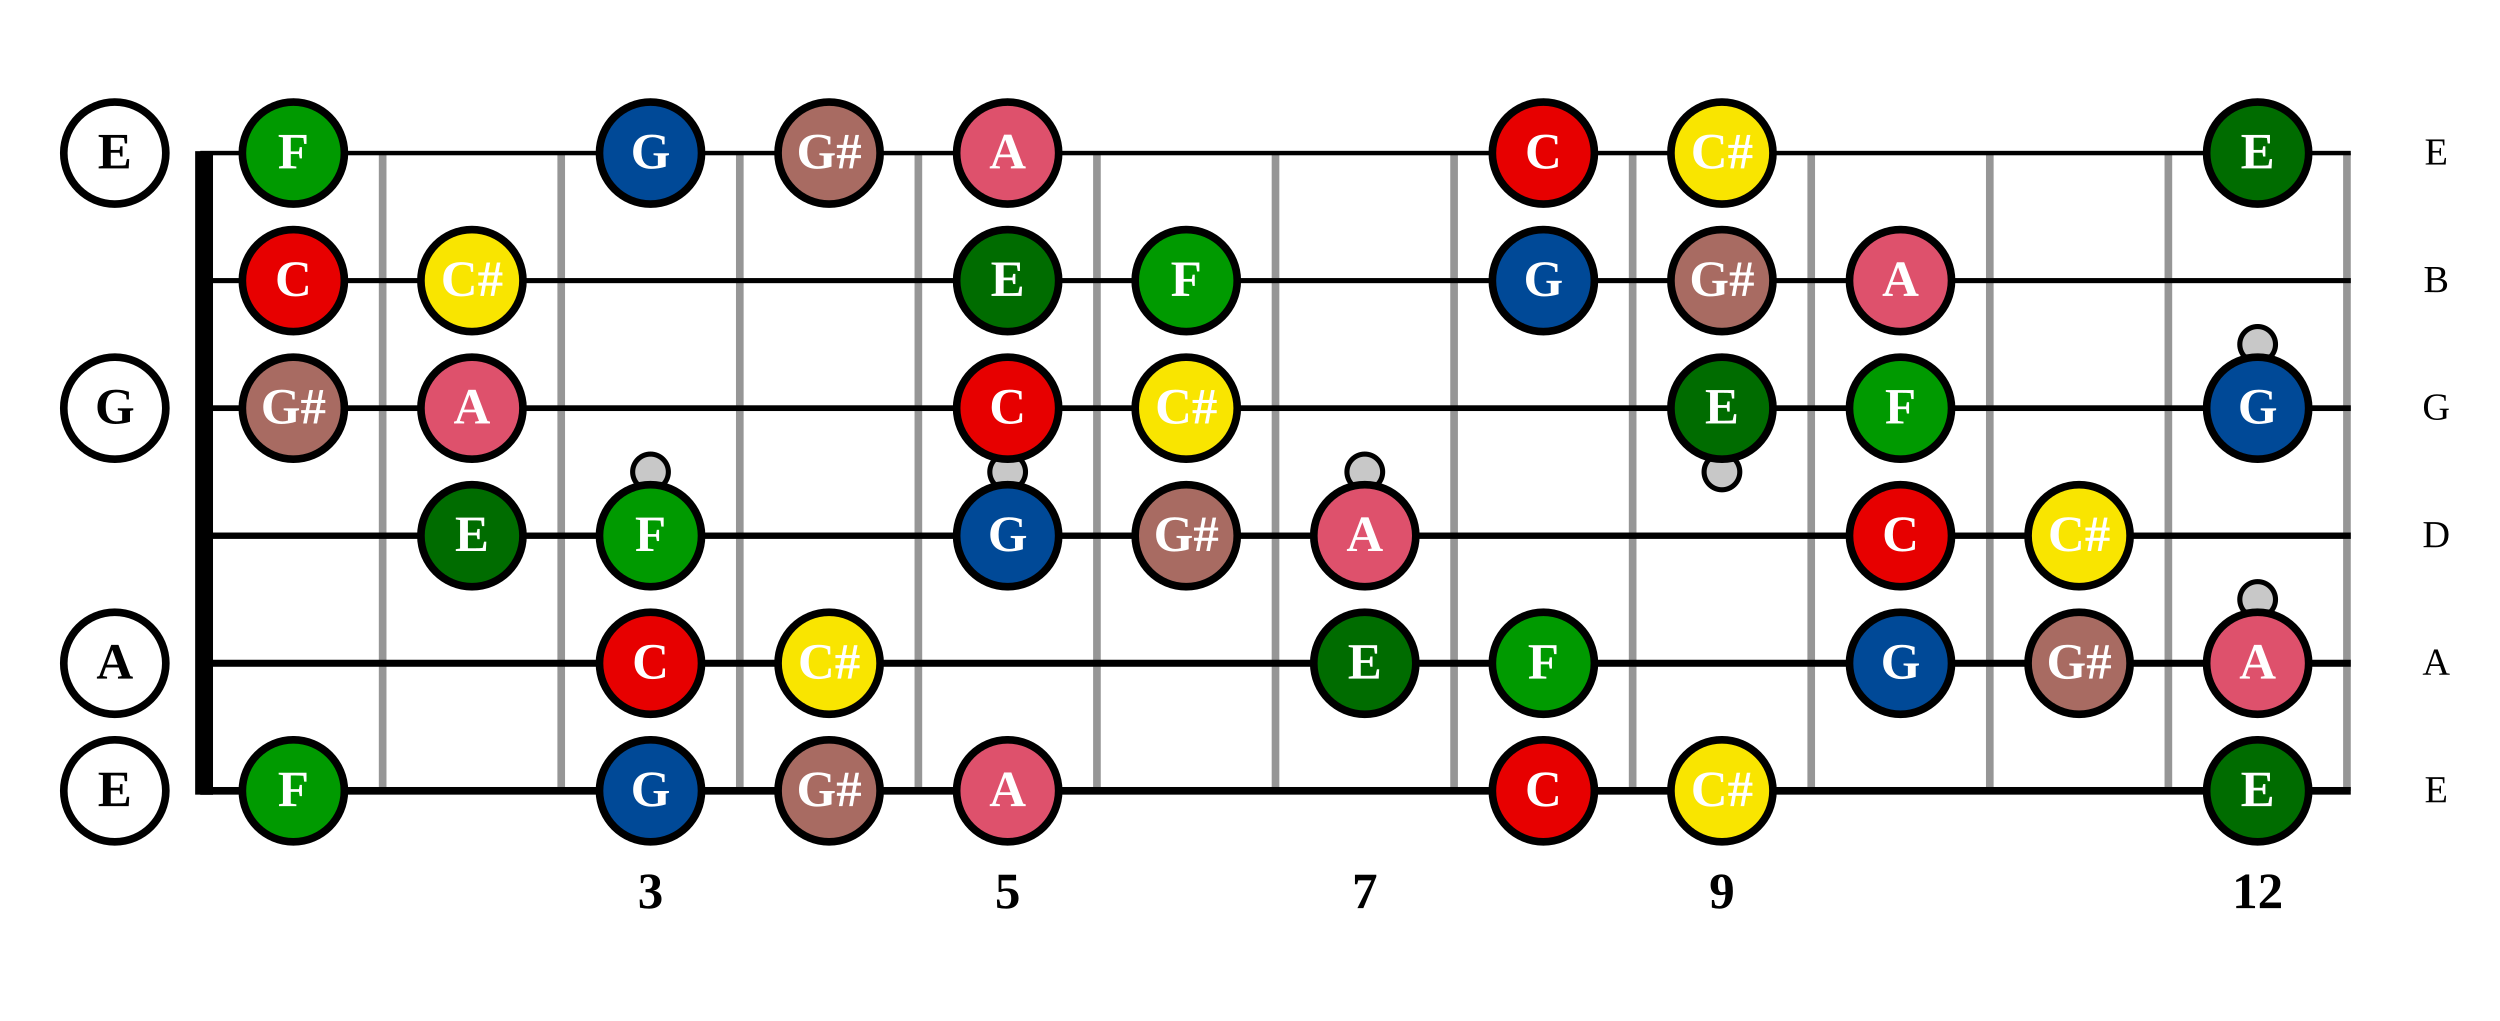
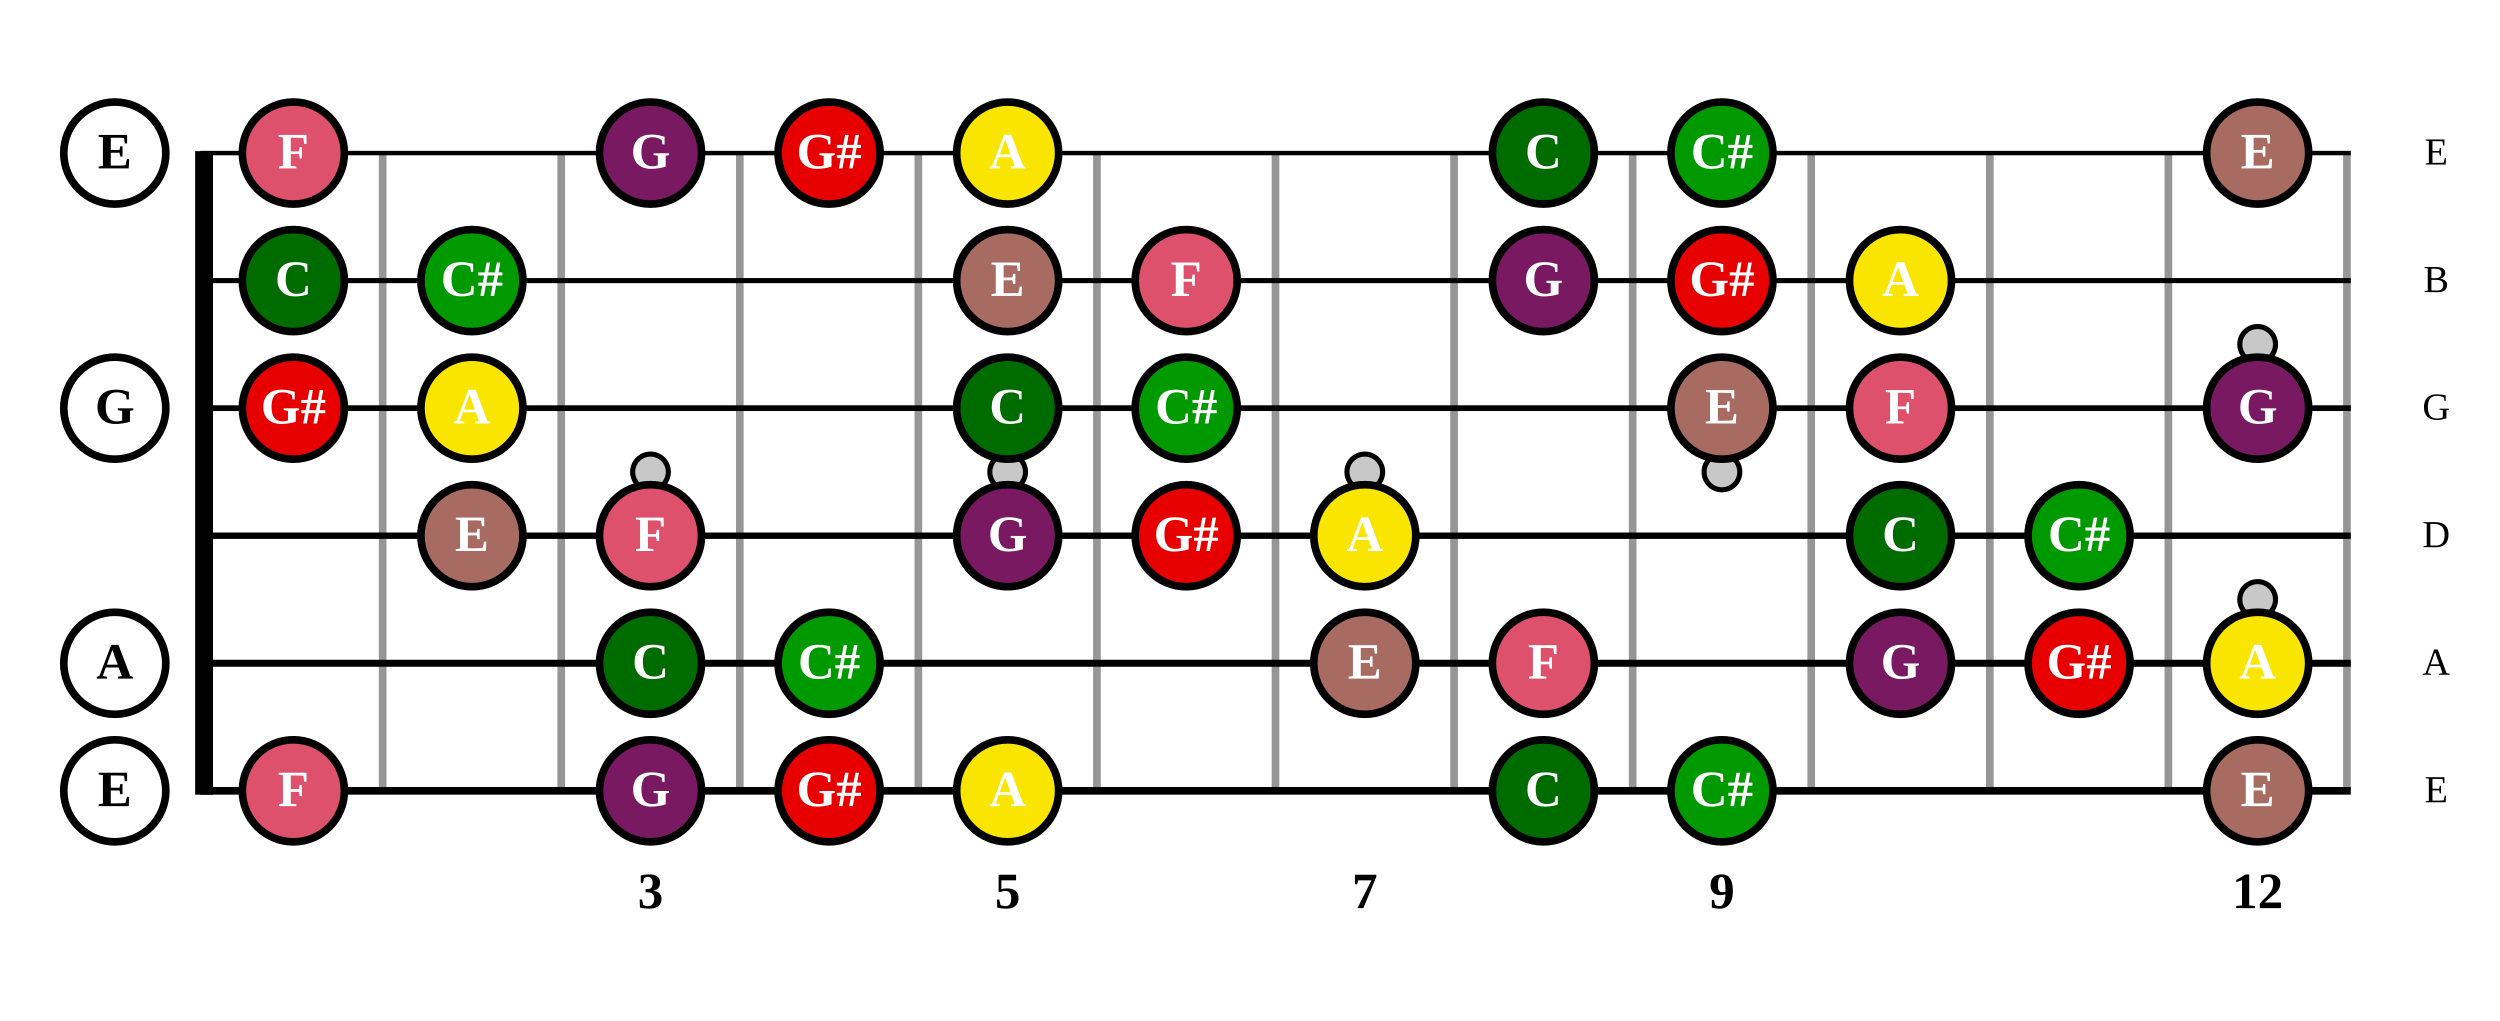
<svg xmlns="http://www.w3.org/2000/svg" baseProfile="tiny" height="400" version="1.2" width="980">
  <defs />
  <line stroke="rgb(0,0,0)" stroke-width="7" x1="80" x2="80" y1="59.25" y2="311.5" />
  <circle cx="255.0" cy="185.0" fill="rgb(200,200,200)" r="7" stroke="rgb(0,0,0)" stroke-width="2" />
  <circle cx="395.0" cy="185.0" fill="rgb(200,200,200)" r="7" stroke="rgb(0,0,0)" stroke-width="2" />
  <circle cx="535.0" cy="185.0" fill="rgb(200,200,200)" r="7" stroke="rgb(0,0,0)" stroke-width="2" />
  <circle cx="675.0" cy="185.0" fill="rgb(200,200,200)" r="7" stroke="rgb(0,0,0)" stroke-width="2" />
  <circle cx="885.0" cy="135.0" fill="rgb(200,200,200)" r="7" stroke="rgb(0,0,0)" stroke-width="2" />
  <circle cx="885.0" cy="235.0" fill="rgb(200,200,200)" r="7" stroke="rgb(0,0,0)" stroke-width="2" />
  <line stroke="rgb(150,150,150)" stroke-width="3" x1="150" x2="150" y1="60" y2="310" />
  <line stroke="rgb(150,150,150)" stroke-width="3" x1="220" x2="220" y1="60" y2="310" />
  <line stroke="rgb(150,150,150)" stroke-width="3" x1="290" x2="290" y1="60" y2="310" />
  <line stroke="rgb(150,150,150)" stroke-width="3" x1="360" x2="360" y1="60" y2="310" />
  <line stroke="rgb(150,150,150)" stroke-width="3" x1="430" x2="430" y1="60" y2="310" />
  <line stroke="rgb(150,150,150)" stroke-width="3" x1="500" x2="500" y1="60" y2="310" />
  <line stroke="rgb(150,150,150)" stroke-width="3" x1="570" x2="570" y1="60" y2="310" />
  <line stroke="rgb(150,150,150)" stroke-width="3" x1="640" x2="640" y1="60" y2="310" />
  <line stroke="rgb(150,150,150)" stroke-width="3" x1="710" x2="710" y1="60" y2="310" />
  <line stroke="rgb(150,150,150)" stroke-width="3" x1="780" x2="780" y1="60" y2="310" />
  <line stroke="rgb(150,150,150)" stroke-width="3" x1="850" x2="850" y1="60" y2="310" />
  <line stroke="rgb(150,150,150)" stroke-width="3" x1="920" x2="920" y1="60" y2="310" />
  <line stroke="rgb(0,0,0)" stroke-width="1.75" x1="78.5" x2="921.5" y1="60" y2="60" />
  <line stroke="rgb(0,0,0)" stroke-width="2.0" x1="78.5" x2="921.5" y1="110" y2="110" />
  <line stroke="rgb(0,0,0)" stroke-width="2.25" x1="78.5" x2="921.5" y1="160" y2="160" />
  <line stroke="rgb(0,0,0)" stroke-width="2.5" x1="78.5" x2="921.5" y1="210" y2="210" />
  <line stroke="rgb(0,0,0)" stroke-width="2.75" x1="78.5" x2="921.5" y1="260" y2="260" />
  <line stroke="rgb(0,0,0)" stroke-width="3.0" x1="78.5" x2="921.5" y1="310" y2="310" />
  <text dy="0.3em" font-size="20" font-weight="bold" style="text-anchor:middle" x="255.0" y="350">3</text>
  <text dy="0.3em" font-size="20" font-weight="bold" style="text-anchor:middle" x="395.0" y="350">5</text>
  <text dy="0.3em" font-size="20" font-weight="bold" style="text-anchor:middle" x="535.0" y="350">7</text>
  <text dy="0.3em" font-size="20" font-weight="bold" style="text-anchor:middle" x="675.0" y="350">9</text>
  <text dy="0.3em" font-size="20" font-weight="bold" style="text-anchor:middle" x="885.0" y="350">12</text>
  <text dy="0.3em" font-size="15" font-weight="normal" style="text-anchor:middle" x="955.0" y="60">E</text>
  <text dy="0.3em" font-size="15" font-weight="normal" style="text-anchor:middle" x="955.0" y="110">B</text>
  <text dy="0.3em" font-size="15" font-weight="normal" style="text-anchor:middle" x="955.0" y="160">G</text>
  <text dy="0.3em" font-size="15" font-weight="normal" style="text-anchor:middle" x="955.0" y="210">D</text>
  <text dy="0.3em" font-size="15" font-weight="normal" style="text-anchor:middle" x="955.0" y="260">A</text>
  <text dy="0.3em" font-size="15" font-weight="normal" style="text-anchor:middle" x="955.0" y="310">E</text>
-   <circle cx="605.0" cy="60" fill="rgb(231, 0, 0)" r="20" stroke="rgb(0,0,0)" stroke-width="3" />
+   <circle cx="325.0" cy="60" fill="rgb(231, 0, 0)" r="20" stroke="rgb(0,0,0)" stroke-width="3" />
+   <text dy="0.3em" fill="rgb(255,255,255)" font-size="20" font-weight="bold" style="text-anchor:middle" x="325.0" y="60">G#</text>
+   <circle cx="395.0" cy="60" fill="rgb(249, 229, 0)" r="20" stroke="rgb(0,0,0)" stroke-width="3" />
+   <text dy="0.3em" fill="rgb(255,255,255)" font-size="20" font-weight="bold" style="text-anchor:middle" x="395.0" y="60">A</text>
+   <circle cx="605.0" cy="60" fill="rgb(0, 108, 0)" r="20" stroke="rgb(0,0,0)" stroke-width="3" />
  <text dy="0.3em" fill="rgb(255,255,255)" font-size="20" font-weight="bold" style="text-anchor:middle" x="605.0" y="60">C</text>
-   <circle cx="675.0" cy="60" fill="rgb(249, 229, 0)" r="20" stroke="rgb(0,0,0)" stroke-width="3" />
+   <circle cx="675.0" cy="60" fill="rgb(0, 154, 0)" r="20" stroke="rgb(0,0,0)" stroke-width="3" />
  <text dy="0.3em" fill="rgb(255,255,255)" font-size="20" font-weight="bold" style="text-anchor:middle" x="675.0" y="60">C#</text>
  <circle cx="45.0" cy="60" fill="rgb(255,255,255)" r="20" stroke="rgb(0,0,0)" stroke-width="3" />
  <text dy="0.3em" fill="rgb(0,0,0)" font-size="20" font-weight="bold" style="text-anchor:middle" x="45.0" y="60">E</text>
-   <circle cx="115.0" cy="60" fill="rgb(0, 154, 0)" r="20" stroke="rgb(0,0,0)" stroke-width="3" />
+   <circle cx="115.0" cy="60" fill="rgb(222, 81, 108)" r="20" stroke="rgb(0,0,0)" stroke-width="3" />
  <text dy="0.3em" fill="rgb(255,255,255)" font-size="20" font-weight="bold" style="text-anchor:middle" x="115.0" y="60">F</text>
-   <circle cx="255.0" cy="60" fill="rgb(0, 73, 151)" r="20" stroke="rgb(0,0,0)" stroke-width="3" />
+   <circle cx="255.0" cy="60" fill="rgb(120, 25, 98)" r="20" stroke="rgb(0,0,0)" stroke-width="3" />
  <text dy="0.3em" fill="rgb(255,255,255)" font-size="20" font-weight="bold" style="text-anchor:middle" x="255.0" y="60">G</text>
-   <circle cx="325.0" cy="60" fill="rgb(168, 107, 98)" r="20" stroke="rgb(0,0,0)" stroke-width="3" />
-   <text dy="0.3em" fill="rgb(255,255,255)" font-size="20" font-weight="bold" style="text-anchor:middle" x="325.0" y="60">G#</text>
-   <circle cx="395.0" cy="60" fill="rgb(222, 81, 108)" r="20" stroke="rgb(0,0,0)" stroke-width="3" />
-   <text dy="0.3em" fill="rgb(255,255,255)" font-size="20" font-weight="bold" style="text-anchor:middle" x="395.0" y="60">A</text>
-   <circle cx="115.0" cy="110" fill="rgb(231, 0, 0)" r="20" stroke="rgb(0,0,0)" stroke-width="3" />
+   <circle cx="675.0" cy="110" fill="rgb(231, 0, 0)" r="20" stroke="rgb(0,0,0)" stroke-width="3" />
+   <text dy="0.3em" fill="rgb(255,255,255)" font-size="20" font-weight="bold" style="text-anchor:middle" x="675.0" y="110">G#</text>
+   <circle cx="745.0" cy="110" fill="rgb(249, 229, 0)" r="20" stroke="rgb(0,0,0)" stroke-width="3" />
+   <text dy="0.3em" fill="rgb(255,255,255)" font-size="20" font-weight="bold" style="text-anchor:middle" x="745.0" y="110">A</text>
+   <circle cx="115.0" cy="110" fill="rgb(0, 108, 0)" r="20" stroke="rgb(0,0,0)" stroke-width="3" />
  <text dy="0.3em" fill="rgb(255,255,255)" font-size="20" font-weight="bold" style="text-anchor:middle" x="115.0" y="110">C</text>
-   <circle cx="185.0" cy="110" fill="rgb(249, 229, 0)" r="20" stroke="rgb(0,0,0)" stroke-width="3" />
+   <circle cx="185.0" cy="110" fill="rgb(0, 154, 0)" r="20" stroke="rgb(0,0,0)" stroke-width="3" />
  <text dy="0.3em" fill="rgb(255,255,255)" font-size="20" font-weight="bold" style="text-anchor:middle" x="185.0" y="110">C#</text>
-   <circle cx="395.0" cy="110" fill="rgb(0, 108, 0)" r="20" stroke="rgb(0,0,0)" stroke-width="3" />
+   <circle cx="395.0" cy="110" fill="rgb(168, 107, 98)" r="20" stroke="rgb(0,0,0)" stroke-width="3" />
  <text dy="0.3em" fill="rgb(255,255,255)" font-size="20" font-weight="bold" style="text-anchor:middle" x="395.0" y="110">E</text>
-   <circle cx="465.0" cy="110" fill="rgb(0, 154, 0)" r="20" stroke="rgb(0,0,0)" stroke-width="3" />
+   <circle cx="465.0" cy="110" fill="rgb(222, 81, 108)" r="20" stroke="rgb(0,0,0)" stroke-width="3" />
  <text dy="0.3em" fill="rgb(255,255,255)" font-size="20" font-weight="bold" style="text-anchor:middle" x="465.0" y="110">F</text>
-   <circle cx="605.0" cy="110" fill="rgb(0, 73, 151)" r="20" stroke="rgb(0,0,0)" stroke-width="3" />
+   <circle cx="605.0" cy="110" fill="rgb(120, 25, 98)" r="20" stroke="rgb(0,0,0)" stroke-width="3" />
  <text dy="0.3em" fill="rgb(255,255,255)" font-size="20" font-weight="bold" style="text-anchor:middle" x="605.0" y="110">G</text>
-   <circle cx="675.0" cy="110" fill="rgb(168, 107, 98)" r="20" stroke="rgb(0,0,0)" stroke-width="3" />
-   <text dy="0.3em" fill="rgb(255,255,255)" font-size="20" font-weight="bold" style="text-anchor:middle" x="675.0" y="110">G#</text>
-   <circle cx="745.0" cy="110" fill="rgb(222, 81, 108)" r="20" stroke="rgb(0,0,0)" stroke-width="3" />
-   <text dy="0.3em" fill="rgb(255,255,255)" font-size="20" font-weight="bold" style="text-anchor:middle" x="745.0" y="110">A</text>
-   <circle cx="395.0" cy="160" fill="rgb(231, 0, 0)" r="20" stroke="rgb(0,0,0)" stroke-width="3" />
+   <circle cx="115.0" cy="160" fill="rgb(231, 0, 0)" r="20" stroke="rgb(0,0,0)" stroke-width="3" />
+   <text dy="0.3em" fill="rgb(255,255,255)" font-size="20" font-weight="bold" style="text-anchor:middle" x="115.0" y="160">G#</text>
+   <circle cx="185.0" cy="160" fill="rgb(249, 229, 0)" r="20" stroke="rgb(0,0,0)" stroke-width="3" />
+   <text dy="0.3em" fill="rgb(255,255,255)" font-size="20" font-weight="bold" style="text-anchor:middle" x="185.0" y="160">A</text>
+   <circle cx="395.0" cy="160" fill="rgb(0, 108, 0)" r="20" stroke="rgb(0,0,0)" stroke-width="3" />
  <text dy="0.3em" fill="rgb(255,255,255)" font-size="20" font-weight="bold" style="text-anchor:middle" x="395.0" y="160">C</text>
-   <circle cx="465.0" cy="160" fill="rgb(249, 229, 0)" r="20" stroke="rgb(0,0,0)" stroke-width="3" />
+   <circle cx="465.0" cy="160" fill="rgb(0, 154, 0)" r="20" stroke="rgb(0,0,0)" stroke-width="3" />
  <text dy="0.3em" fill="rgb(255,255,255)" font-size="20" font-weight="bold" style="text-anchor:middle" x="465.0" y="160">C#</text>
-   <circle cx="675.0" cy="160" fill="rgb(0, 108, 0)" r="20" stroke="rgb(0,0,0)" stroke-width="3" />
+   <circle cx="675.0" cy="160" fill="rgb(168, 107, 98)" r="20" stroke="rgb(0,0,0)" stroke-width="3" />
  <text dy="0.3em" fill="rgb(255,255,255)" font-size="20" font-weight="bold" style="text-anchor:middle" x="675.0" y="160">E</text>
-   <circle cx="745.0" cy="160" fill="rgb(0, 154, 0)" r="20" stroke="rgb(0,0,0)" stroke-width="3" />
+   <circle cx="745.0" cy="160" fill="rgb(222, 81, 108)" r="20" stroke="rgb(0,0,0)" stroke-width="3" />
  <text dy="0.3em" fill="rgb(255,255,255)" font-size="20" font-weight="bold" style="text-anchor:middle" x="745.0" y="160">F</text>
  <circle cx="45.0" cy="160" fill="rgb(255,255,255)" r="20" stroke="rgb(0,0,0)" stroke-width="3" />
  <text dy="0.3em" fill="rgb(0,0,0)" font-size="20" font-weight="bold" style="text-anchor:middle" x="45.0" y="160">G</text>
-   <circle cx="115.0" cy="160" fill="rgb(168, 107, 98)" r="20" stroke="rgb(0,0,0)" stroke-width="3" />
-   <text dy="0.3em" fill="rgb(255,255,255)" font-size="20" font-weight="bold" style="text-anchor:middle" x="115.0" y="160">G#</text>
-   <circle cx="185.0" cy="160" fill="rgb(222, 81, 108)" r="20" stroke="rgb(0,0,0)" stroke-width="3" />
-   <text dy="0.3em" fill="rgb(255,255,255)" font-size="20" font-weight="bold" style="text-anchor:middle" x="185.0" y="160">A</text>
-   <circle cx="745.0" cy="210" fill="rgb(231, 0, 0)" r="20" stroke="rgb(0,0,0)" stroke-width="3" />
+   <circle cx="465.0" cy="210" fill="rgb(231, 0, 0)" r="20" stroke="rgb(0,0,0)" stroke-width="3" />
+   <text dy="0.3em" fill="rgb(255,255,255)" font-size="20" font-weight="bold" style="text-anchor:middle" x="465.0" y="210">G#</text>
+   <circle cx="535.0" cy="210" fill="rgb(249, 229, 0)" r="20" stroke="rgb(0,0,0)" stroke-width="3" />
+   <text dy="0.3em" fill="rgb(255,255,255)" font-size="20" font-weight="bold" style="text-anchor:middle" x="535.0" y="210">A</text>
+   <circle cx="745.0" cy="210" fill="rgb(0, 108, 0)" r="20" stroke="rgb(0,0,0)" stroke-width="3" />
  <text dy="0.3em" fill="rgb(255,255,255)" font-size="20" font-weight="bold" style="text-anchor:middle" x="745.0" y="210">C</text>
-   <circle cx="815.0" cy="210" fill="rgb(249, 229, 0)" r="20" stroke="rgb(0,0,0)" stroke-width="3" />
+   <circle cx="815.0" cy="210" fill="rgb(0, 154, 0)" r="20" stroke="rgb(0,0,0)" stroke-width="3" />
  <text dy="0.3em" fill="rgb(255,255,255)" font-size="20" font-weight="bold" style="text-anchor:middle" x="815.0" y="210">C#</text>
-   <circle cx="185.0" cy="210" fill="rgb(0, 108, 0)" r="20" stroke="rgb(0,0,0)" stroke-width="3" />
+   <circle cx="185.0" cy="210" fill="rgb(168, 107, 98)" r="20" stroke="rgb(0,0,0)" stroke-width="3" />
  <text dy="0.3em" fill="rgb(255,255,255)" font-size="20" font-weight="bold" style="text-anchor:middle" x="185.0" y="210">E</text>
-   <circle cx="255.0" cy="210" fill="rgb(0, 154, 0)" r="20" stroke="rgb(0,0,0)" stroke-width="3" />
+   <circle cx="255.0" cy="210" fill="rgb(222, 81, 108)" r="20" stroke="rgb(0,0,0)" stroke-width="3" />
  <text dy="0.3em" fill="rgb(255,255,255)" font-size="20" font-weight="bold" style="text-anchor:middle" x="255.0" y="210">F</text>
-   <circle cx="395.0" cy="210" fill="rgb(0, 73, 151)" r="20" stroke="rgb(0,0,0)" stroke-width="3" />
+   <circle cx="395.0" cy="210" fill="rgb(120, 25, 98)" r="20" stroke="rgb(0,0,0)" stroke-width="3" />
  <text dy="0.3em" fill="rgb(255,255,255)" font-size="20" font-weight="bold" style="text-anchor:middle" x="395.0" y="210">G</text>
-   <circle cx="465.0" cy="210" fill="rgb(168, 107, 98)" r="20" stroke="rgb(0,0,0)" stroke-width="3" />
-   <text dy="0.3em" fill="rgb(255,255,255)" font-size="20" font-weight="bold" style="text-anchor:middle" x="465.0" y="210">G#</text>
-   <circle cx="535.0" cy="210" fill="rgb(222, 81, 108)" r="20" stroke="rgb(0,0,0)" stroke-width="3" />
-   <text dy="0.3em" fill="rgb(255,255,255)" font-size="20" font-weight="bold" style="text-anchor:middle" x="535.0" y="210">A</text>
-   <circle cx="255.0" cy="260" fill="rgb(231, 0, 0)" r="20" stroke="rgb(0,0,0)" stroke-width="3" />
-   <text dy="0.3em" fill="rgb(255,255,255)" font-size="20" font-weight="bold" style="text-anchor:middle" x="255.0" y="260">C</text>
-   <circle cx="325.0" cy="260" fill="rgb(249, 229, 0)" r="20" stroke="rgb(0,0,0)" stroke-width="3" />
-   <text dy="0.3em" fill="rgb(255,255,255)" font-size="20" font-weight="bold" style="text-anchor:middle" x="325.0" y="260">C#</text>
-   <circle cx="535.0" cy="260" fill="rgb(0, 108, 0)" r="20" stroke="rgb(0,0,0)" stroke-width="3" />
-   <text dy="0.3em" fill="rgb(255,255,255)" font-size="20" font-weight="bold" style="text-anchor:middle" x="535.0" y="260">E</text>
-   <circle cx="605.0" cy="260" fill="rgb(0, 154, 0)" r="20" stroke="rgb(0,0,0)" stroke-width="3" />
-   <text dy="0.3em" fill="rgb(255,255,255)" font-size="20" font-weight="bold" style="text-anchor:middle" x="605.0" y="260">F</text>
-   <circle cx="745.0" cy="260" fill="rgb(0, 73, 151)" r="20" stroke="rgb(0,0,0)" stroke-width="3" />
-   <text dy="0.3em" fill="rgb(255,255,255)" font-size="20" font-weight="bold" style="text-anchor:middle" x="745.0" y="260">G</text>
-   <circle cx="815.0" cy="260" fill="rgb(168, 107, 98)" r="20" stroke="rgb(0,0,0)" stroke-width="3" />
+   <circle cx="815.0" cy="260" fill="rgb(231, 0, 0)" r="20" stroke="rgb(0,0,0)" stroke-width="3" />
  <text dy="0.3em" fill="rgb(255,255,255)" font-size="20" font-weight="bold" style="text-anchor:middle" x="815.0" y="260">G#</text>
  <circle cx="45.0" cy="260" fill="rgb(255,255,255)" r="20" stroke="rgb(0,0,0)" stroke-width="3" />
  <text dy="0.3em" fill="rgb(0,0,0)" font-size="20" font-weight="bold" style="text-anchor:middle" x="45.0" y="260">A</text>
-   <circle cx="605.0" cy="310" fill="rgb(231, 0, 0)" r="20" stroke="rgb(0,0,0)" stroke-width="3" />
+   <circle cx="255.0" cy="260" fill="rgb(0, 108, 0)" r="20" stroke="rgb(0,0,0)" stroke-width="3" />
+   <text dy="0.3em" fill="rgb(255,255,255)" font-size="20" font-weight="bold" style="text-anchor:middle" x="255.0" y="260">C</text>
+   <circle cx="325.0" cy="260" fill="rgb(0, 154, 0)" r="20" stroke="rgb(0,0,0)" stroke-width="3" />
+   <text dy="0.3em" fill="rgb(255,255,255)" font-size="20" font-weight="bold" style="text-anchor:middle" x="325.0" y="260">C#</text>
+   <circle cx="535.0" cy="260" fill="rgb(168, 107, 98)" r="20" stroke="rgb(0,0,0)" stroke-width="3" />
+   <text dy="0.3em" fill="rgb(255,255,255)" font-size="20" font-weight="bold" style="text-anchor:middle" x="535.0" y="260">E</text>
+   <circle cx="605.0" cy="260" fill="rgb(222, 81, 108)" r="20" stroke="rgb(0,0,0)" stroke-width="3" />
+   <text dy="0.3em" fill="rgb(255,255,255)" font-size="20" font-weight="bold" style="text-anchor:middle" x="605.0" y="260">F</text>
+   <circle cx="745.0" cy="260" fill="rgb(120, 25, 98)" r="20" stroke="rgb(0,0,0)" stroke-width="3" />
+   <text dy="0.3em" fill="rgb(255,255,255)" font-size="20" font-weight="bold" style="text-anchor:middle" x="745.0" y="260">G</text>
+   <circle cx="325.0" cy="310" fill="rgb(231, 0, 0)" r="20" stroke="rgb(0,0,0)" stroke-width="3" />
+   <text dy="0.3em" fill="rgb(255,255,255)" font-size="20" font-weight="bold" style="text-anchor:middle" x="325.0" y="310">G#</text>
+   <circle cx="395.0" cy="310" fill="rgb(249, 229, 0)" r="20" stroke="rgb(0,0,0)" stroke-width="3" />
+   <text dy="0.3em" fill="rgb(255,255,255)" font-size="20" font-weight="bold" style="text-anchor:middle" x="395.0" y="310">A</text>
+   <circle cx="605.0" cy="310" fill="rgb(0, 108, 0)" r="20" stroke="rgb(0,0,0)" stroke-width="3" />
  <text dy="0.3em" fill="rgb(255,255,255)" font-size="20" font-weight="bold" style="text-anchor:middle" x="605.0" y="310">C</text>
-   <circle cx="675.0" cy="310" fill="rgb(249, 229, 0)" r="20" stroke="rgb(0,0,0)" stroke-width="3" />
+   <circle cx="675.0" cy="310" fill="rgb(0, 154, 0)" r="20" stroke="rgb(0,0,0)" stroke-width="3" />
  <text dy="0.3em" fill="rgb(255,255,255)" font-size="20" font-weight="bold" style="text-anchor:middle" x="675.0" y="310">C#</text>
  <circle cx="45.0" cy="310" fill="rgb(255,255,255)" r="20" stroke="rgb(0,0,0)" stroke-width="3" />
  <text dy="0.3em" fill="rgb(0,0,0)" font-size="20" font-weight="bold" style="text-anchor:middle" x="45.0" y="310">E</text>
-   <circle cx="115.0" cy="310" fill="rgb(0, 154, 0)" r="20" stroke="rgb(0,0,0)" stroke-width="3" />
+   <circle cx="115.0" cy="310" fill="rgb(222, 81, 108)" r="20" stroke="rgb(0,0,0)" stroke-width="3" />
  <text dy="0.3em" fill="rgb(255,255,255)" font-size="20" font-weight="bold" style="text-anchor:middle" x="115.0" y="310">F</text>
-   <circle cx="255.0" cy="310" fill="rgb(0, 73, 151)" r="20" stroke="rgb(0,0,0)" stroke-width="3" />
+   <circle cx="255.0" cy="310" fill="rgb(120, 25, 98)" r="20" stroke="rgb(0,0,0)" stroke-width="3" />
  <text dy="0.3em" fill="rgb(255,255,255)" font-size="20" font-weight="bold" style="text-anchor:middle" x="255.0" y="310">G</text>
-   <circle cx="325.0" cy="310" fill="rgb(168, 107, 98)" r="20" stroke="rgb(0,0,0)" stroke-width="3" />
-   <text dy="0.3em" fill="rgb(255,255,255)" font-size="20" font-weight="bold" style="text-anchor:middle" x="325.0" y="310">G#</text>
-   <circle cx="395.0" cy="310" fill="rgb(222, 81, 108)" r="20" stroke="rgb(0,0,0)" stroke-width="3" />
-   <text dy="0.3em" fill="rgb(255,255,255)" font-size="20" font-weight="bold" style="text-anchor:middle" x="395.0" y="310">A</text>
-   <circle cx="885.0" cy="60" fill="rgb(0, 108, 0)" r="20" stroke="rgb(0,0,0)" stroke-width="3" />
+   <circle cx="885.0" cy="60" fill="rgb(168, 107, 98)" r="20" stroke="rgb(0,0,0)" stroke-width="3" />
  <text dy="0.3em" fill="rgb(255,255,255)" font-size="20" font-weight="bold" style="text-anchor:middle" x="885.0" y="60">E</text>
-   <circle cx="885.0" cy="160" fill="rgb(0, 73, 151)" r="20" stroke="rgb(0,0,0)" stroke-width="3" />
+   <circle cx="885.0" cy="160" fill="rgb(120, 25, 98)" r="20" stroke="rgb(0,0,0)" stroke-width="3" />
  <text dy="0.3em" fill="rgb(255,255,255)" font-size="20" font-weight="bold" style="text-anchor:middle" x="885.0" y="160">G</text>
-   <circle cx="885.0" cy="260" fill="rgb(222, 81, 108)" r="20" stroke="rgb(0,0,0)" stroke-width="3" />
+   <circle cx="885.0" cy="260" fill="rgb(249, 229, 0)" r="20" stroke="rgb(0,0,0)" stroke-width="3" />
  <text dy="0.3em" fill="rgb(255,255,255)" font-size="20" font-weight="bold" style="text-anchor:middle" x="885.0" y="260">A</text>
-   <circle cx="885.0" cy="310" fill="rgb(0, 108, 0)" r="20" stroke="rgb(0,0,0)" stroke-width="3" />
+   <circle cx="885.0" cy="310" fill="rgb(168, 107, 98)" r="20" stroke="rgb(0,0,0)" stroke-width="3" />
  <text dy="0.3em" fill="rgb(255,255,255)" font-size="20" font-weight="bold" style="text-anchor:middle" x="885.0" y="310">E</text>
</svg>
